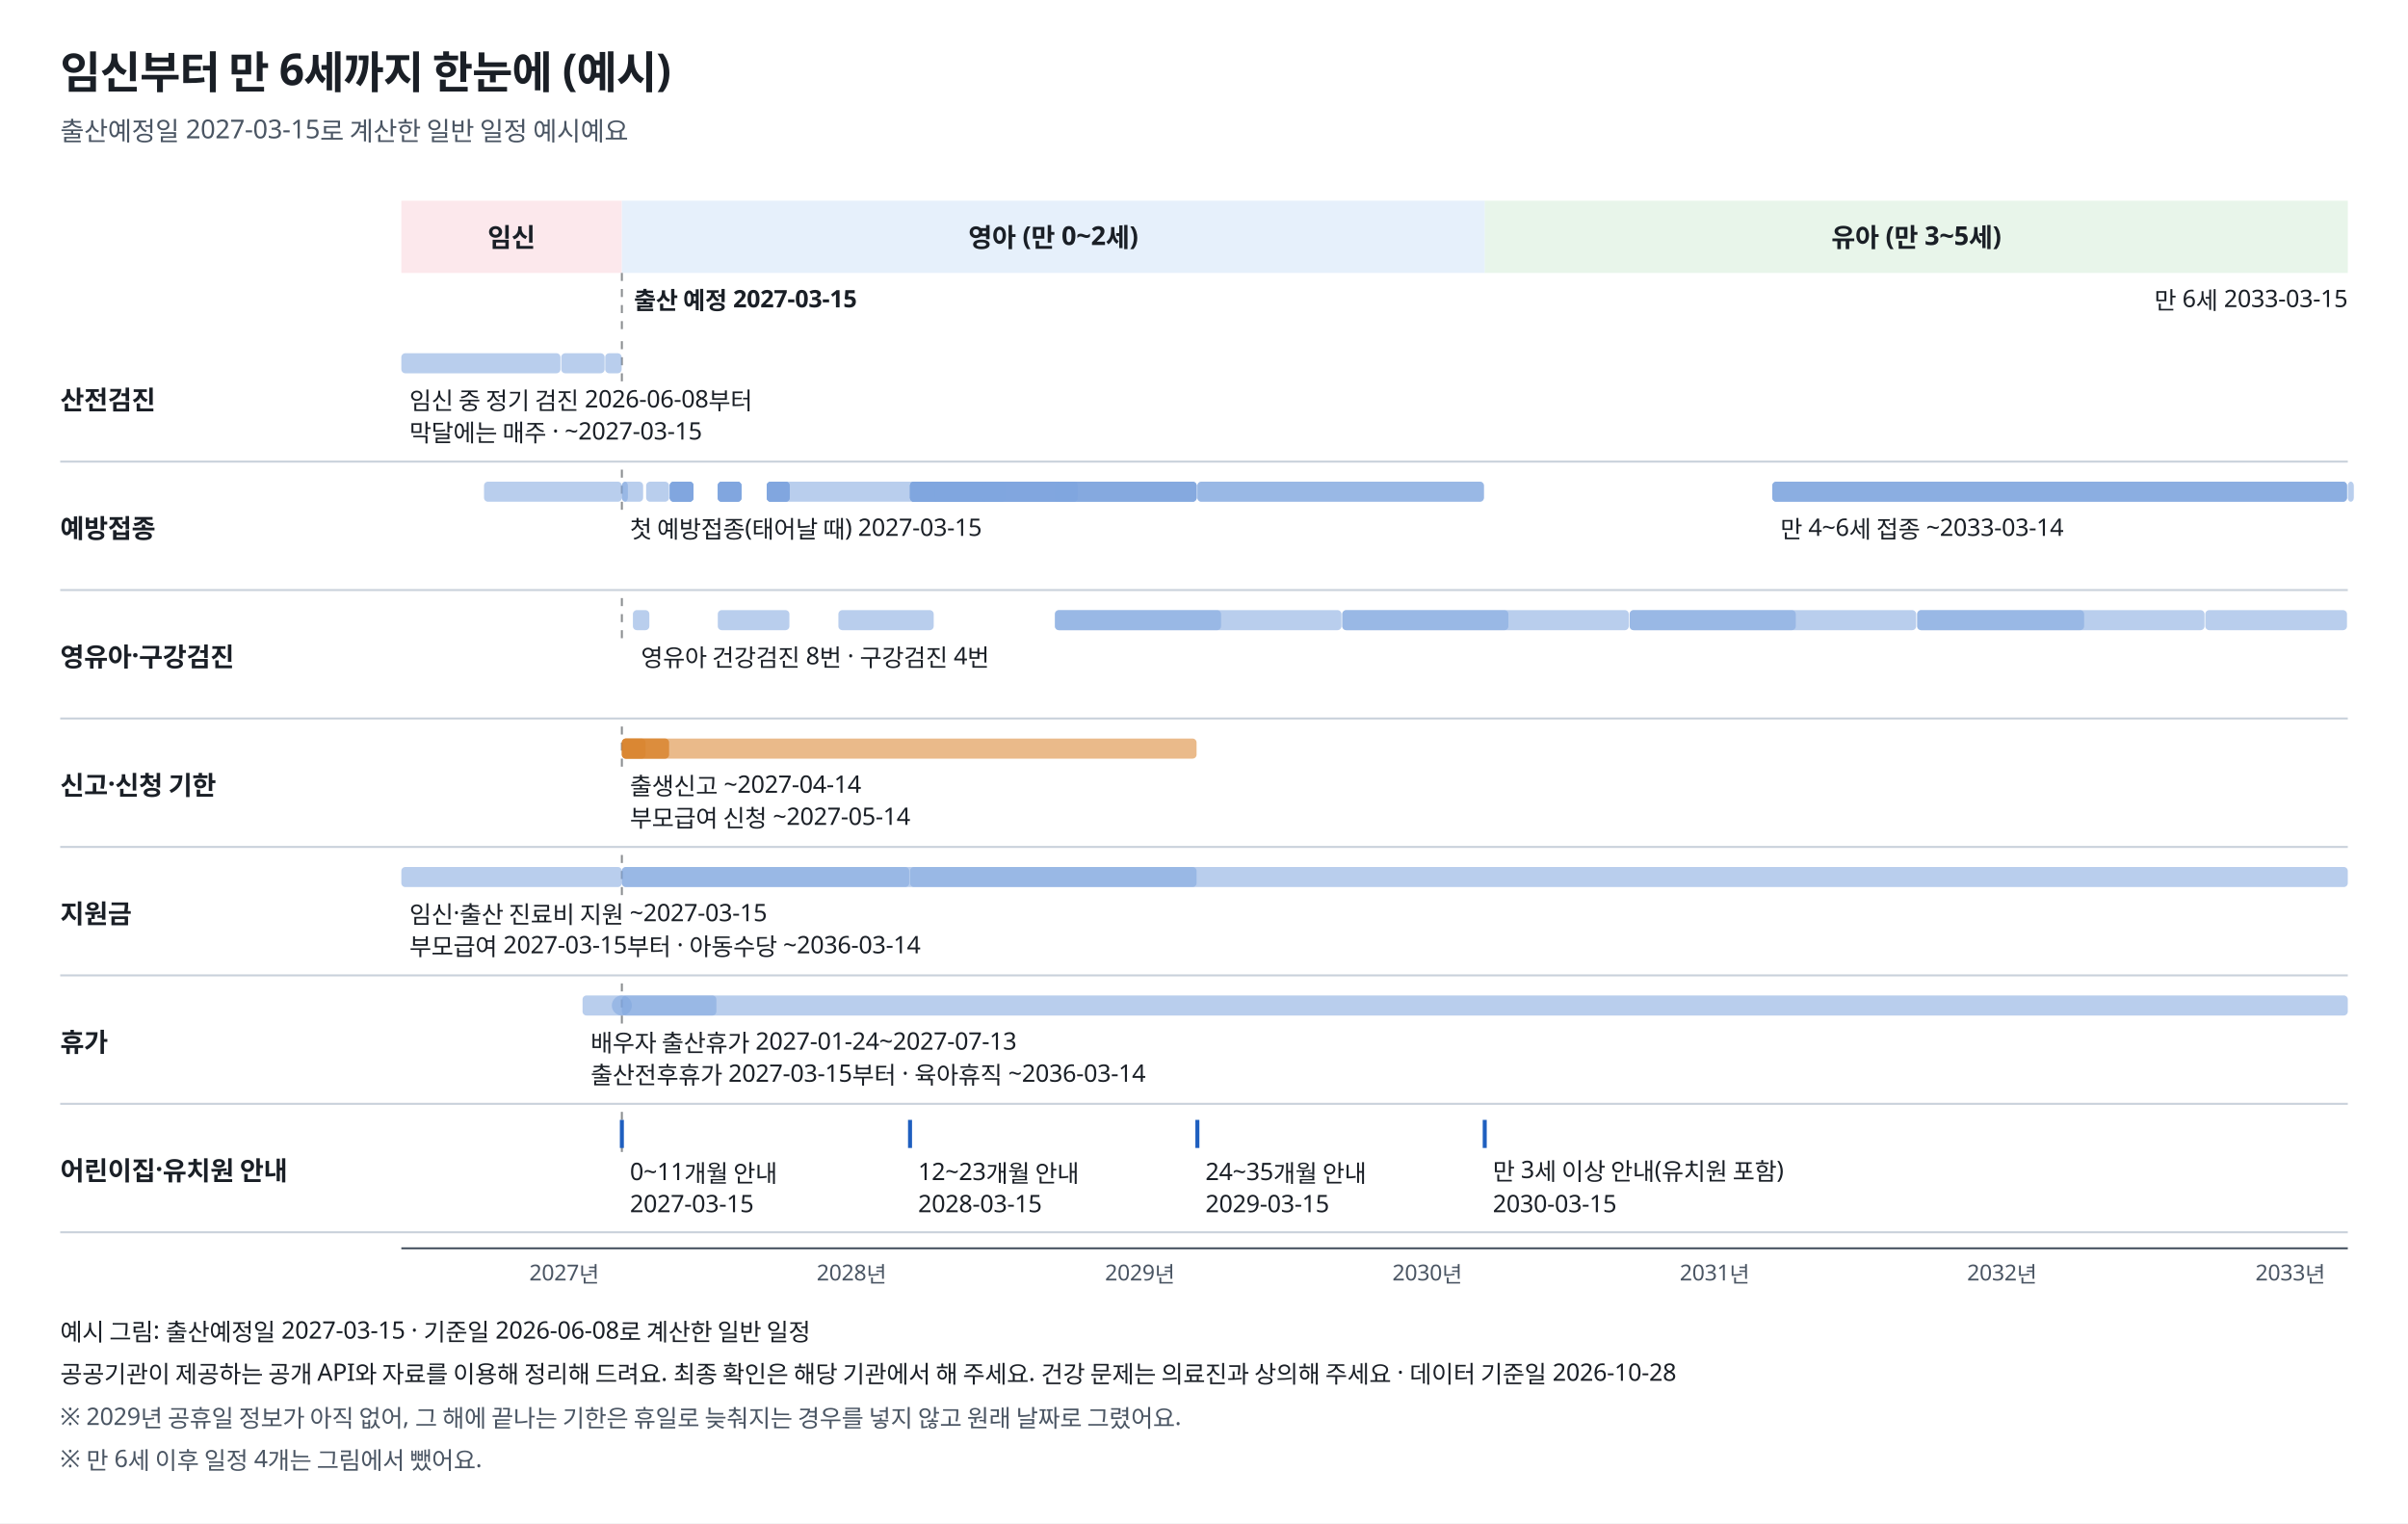
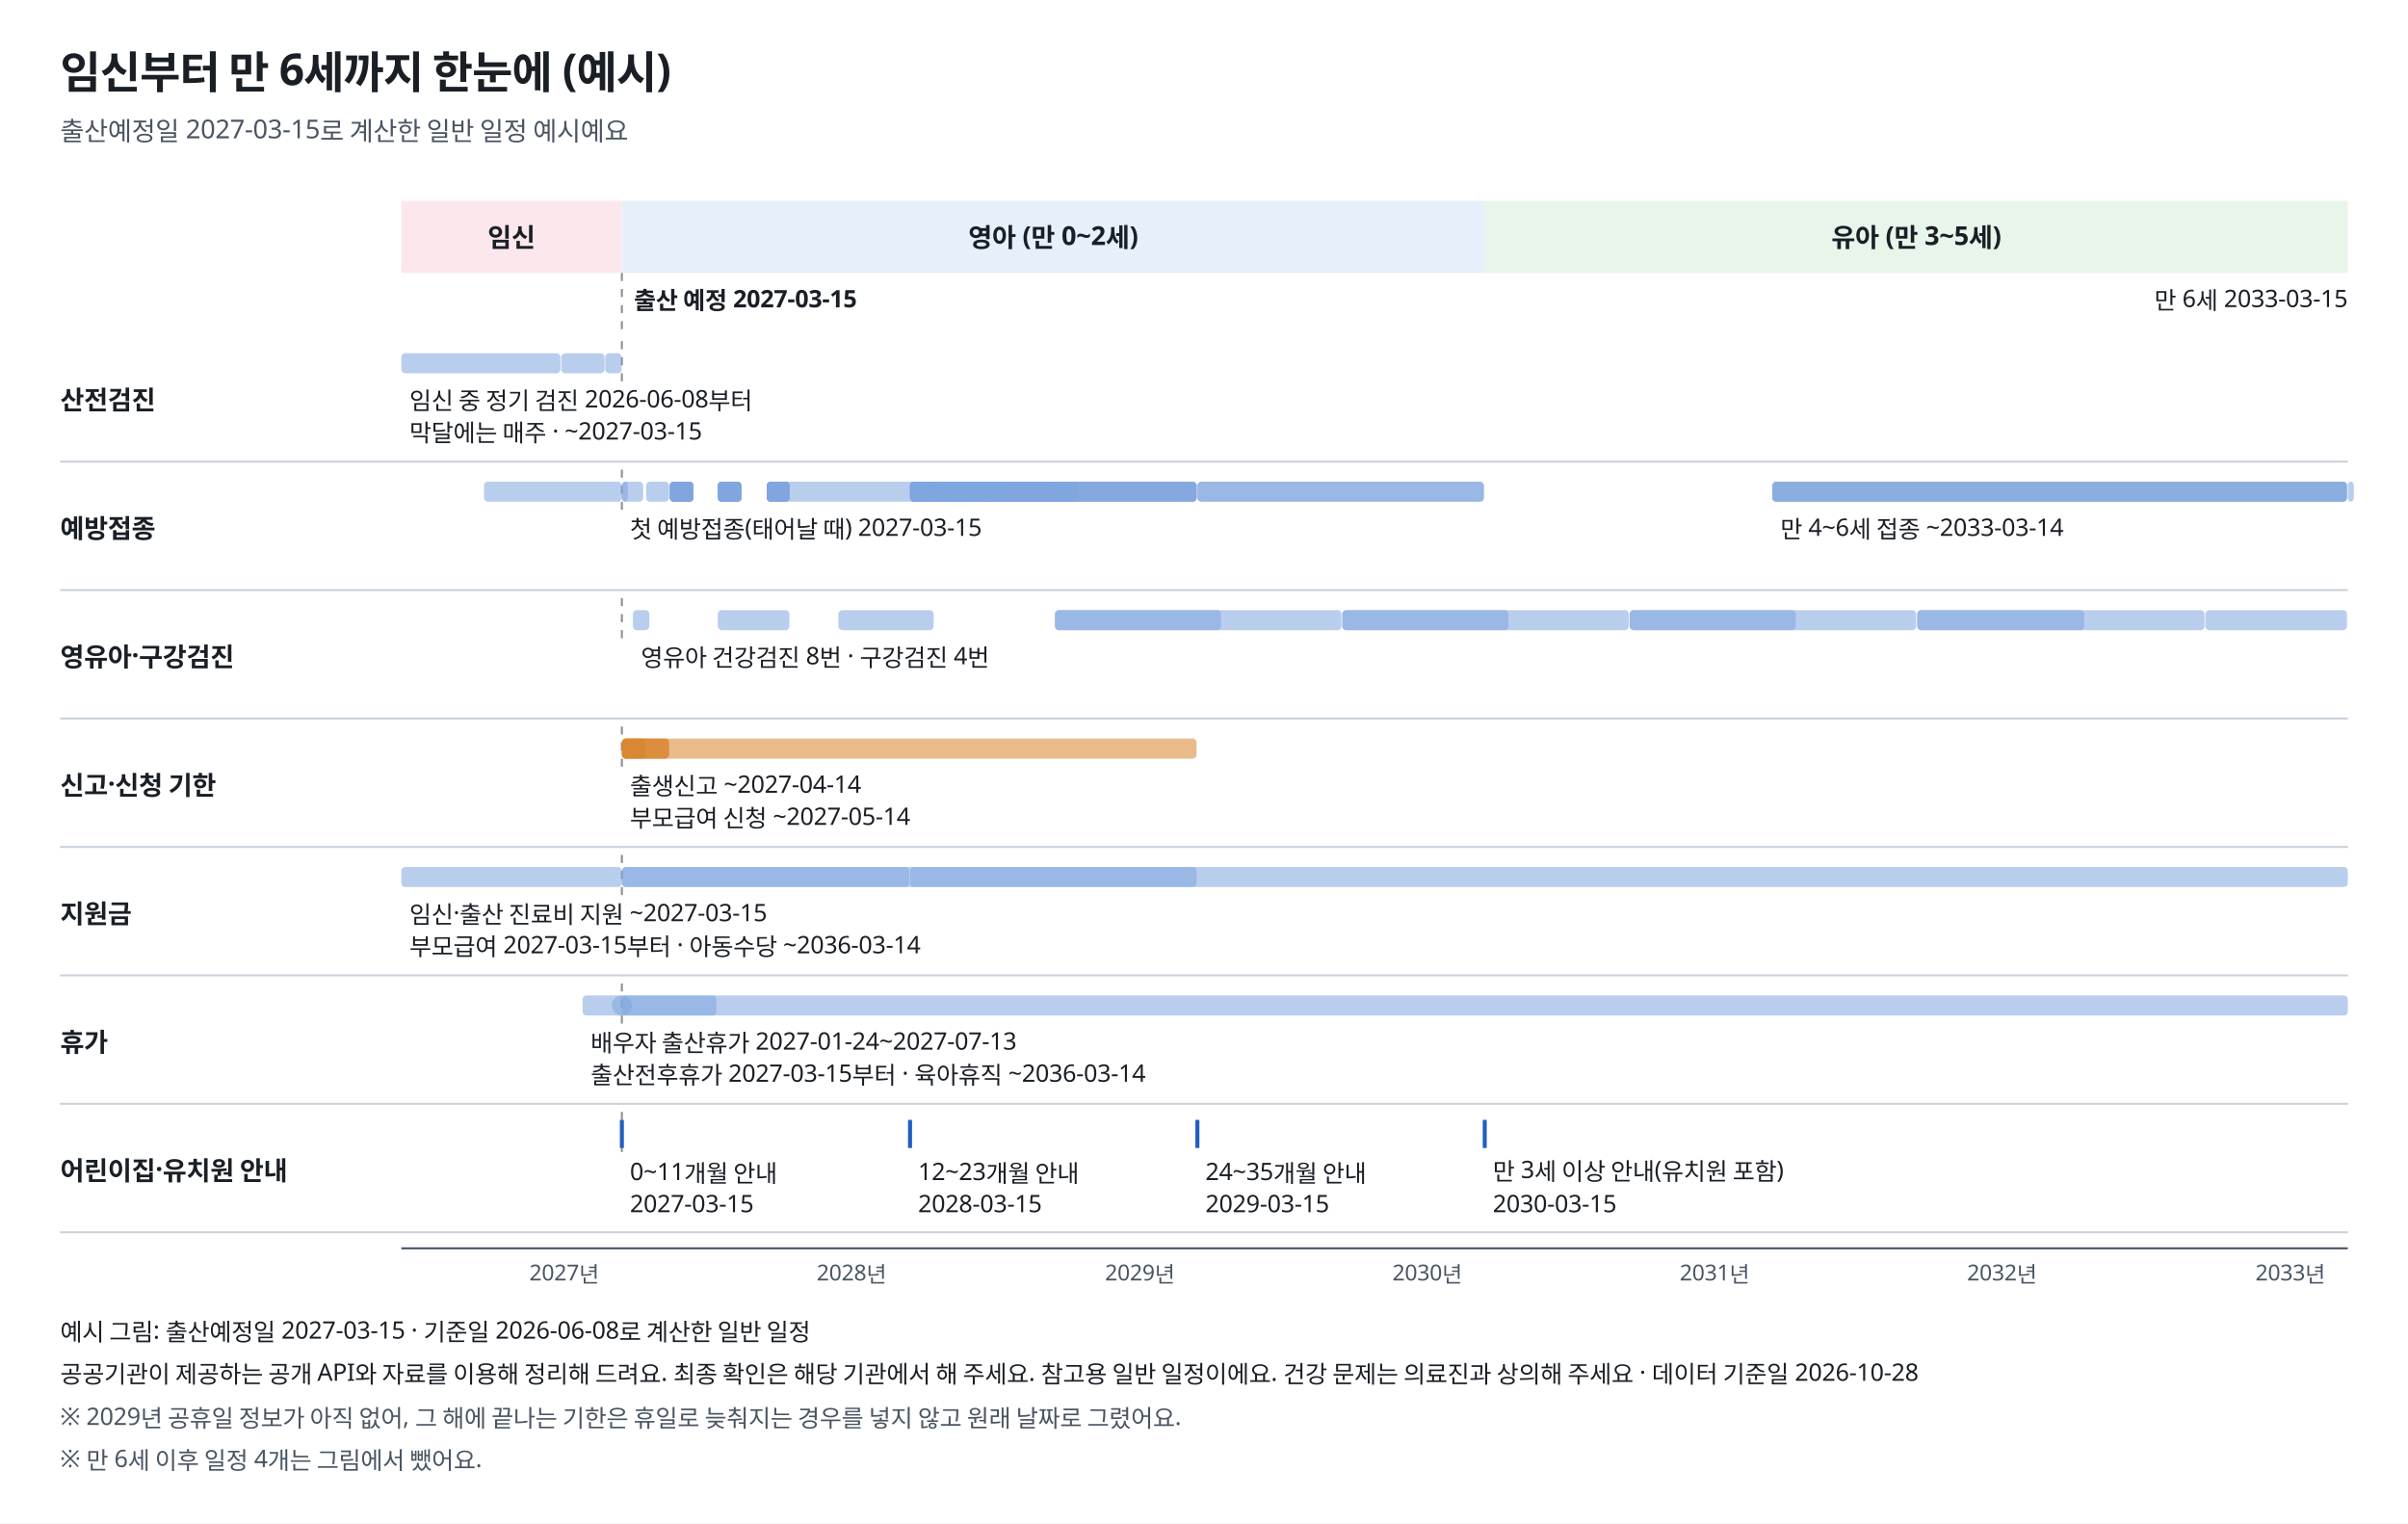
<svg xmlns="http://www.w3.org/2000/svg" width="1200" height="759" viewBox="0 0 1200 759" role="img" aria-labelledby="title desc" font-family="Pretendard, 'Apple SD Gothic Neo', 'Noto Sans KR', 'Malgun Gothic', sans-serif">
  <rect x="0" y="0" width="1200" height="759" fill="#FFFFFF" />
  <text x="30" y="44" font-size="22" fill="#1A1F26" data-max-w="1140" letter-spacing="-0.4" font-weight="700">
    <tspan x="30" y="44">임신부터 만 6세까지 한눈에 (예시)</tspan>
  </text>
  <text x="30" y="70" font-size="13" fill="#4A5563" data-max-w="1140" letter-spacing="-0.1">
    <tspan x="30" y="70">출산예정일 2027-03-15로 계산한 일반 일정 예시예요</tspan>
  </text>
  <rect x="200" y="100" width="109.9" height="36" fill="#FCE8EC" />
  <text x="254.9" y="123" font-size="13" fill="#1A1F26" data-max-w="101.9" letter-spacing="-0.1" font-weight="700" text-anchor="middle">
    <tspan x="254.9" y="123">임신</tspan>
  </text>
  <rect x="309.9" y="100" width="430.1" height="36" fill="#E6F0FB" />
  <text x="524.9" y="123" font-size="13" fill="#1A1F26" data-max-w="422.1" letter-spacing="-0.1" font-weight="700" text-anchor="middle">
    <tspan x="524.9" y="123">영아 (만 0~2세)</tspan>
  </text>
  <rect x="739.9" y="100" width="430.1" height="36" fill="#E8F5EA" />
  <text x="955" y="123" font-size="13" fill="#1A1F26" data-max-w="422.1" letter-spacing="-0.1" font-weight="700" text-anchor="middle">
    <tspan x="955" y="123">유아 (만 3~5세)</tspan>
  </text>
  <text x="315.9" y="154" font-size="12" fill="#1A1F26" data-max-w="418.1" letter-spacing="-0.1" font-weight="700">
    <tspan x="315.9" y="154">출산 예정 2027-03-15</tspan>
  </text>
  <text x="1170" y="154" font-size="12" fill="#1A1F26" data-max-w="200" letter-spacing="-0.1" text-anchor="end">
    <tspan x="1170" y="154">만 6세 2033-03-15</tspan>
  </text>
  <line x1="309.9" y1="136" x2="309.9" y2="166" stroke="#1A1F26" opacity="0.5" stroke-dasharray="4 4" />
  <line x1="309.9" y1="170" x2="309.9" y2="192" stroke="#1A1F26" opacity="0.5" stroke-dasharray="4 4" />
  <text x="30" y="204" font-size="13" fill="#1A1F26" data-max-w="160" letter-spacing="-0.1" font-weight="700">
    <tspan x="30" y="204">산전검진</tspan>
  </text>
  <line x1="30" y1="230" x2="1170" y2="230" stroke="#C9D1DB" stroke-width="1" />
  <line x1="309.9" y1="234" x2="309.9" y2="256" stroke="#1A1F26" opacity="0.5" stroke-dasharray="4 4" />
  <text x="30" y="268" font-size="13" fill="#1A1F26" data-max-w="160" letter-spacing="-0.1" font-weight="700">
    <tspan x="30" y="268">예방접종</tspan>
  </text>
  <line x1="30" y1="294" x2="1170" y2="294" stroke="#C9D1DB" stroke-width="1" />
  <line x1="309.9" y1="298" x2="309.9" y2="320" stroke="#1A1F26" opacity="0.5" stroke-dasharray="4 4" />
  <text x="30" y="332" font-size="13" fill="#1A1F26" data-max-w="160" letter-spacing="-0.1" font-weight="700">
    <tspan x="30" y="332">영유아·구강검진</tspan>
  </text>
  <line x1="30" y1="358" x2="1170" y2="358" stroke="#C9D1DB" stroke-width="1" />
  <line x1="309.9" y1="362" x2="309.9" y2="384" stroke="#1A1F26" opacity="0.5" stroke-dasharray="4 4" />
  <text x="30" y="396" font-size="13" fill="#1A1F26" data-max-w="160" letter-spacing="-0.1" font-weight="700">
    <tspan x="30" y="396">신고·신청 기한</tspan>
  </text>
  <line x1="30" y1="422" x2="1170" y2="422" stroke="#C9D1DB" stroke-width="1" />
  <line x1="309.9" y1="426" x2="309.9" y2="448" stroke="#1A1F26" opacity="0.5" stroke-dasharray="4 4" />
  <text x="30" y="460" font-size="13" fill="#1A1F26" data-max-w="160" letter-spacing="-0.1" font-weight="700">
    <tspan x="30" y="460">지원금</tspan>
  </text>
  <line x1="30" y1="486" x2="1170" y2="486" stroke="#C9D1DB" stroke-width="1" />
  <line x1="309.9" y1="490" x2="309.9" y2="512" stroke="#1A1F26" opacity="0.5" stroke-dasharray="4 4" />
  <text x="30" y="524" font-size="13" fill="#1A1F26" data-max-w="160" letter-spacing="-0.1" font-weight="700">
    <tspan x="30" y="524">휴가</tspan>
  </text>
  <line x1="30" y1="550" x2="1170" y2="550" stroke="#C9D1DB" stroke-width="1" />
  <line x1="309.9" y1="554" x2="309.9" y2="576" stroke="#1A1F26" opacity="0.5" stroke-dasharray="4 4" />
  <text x="30" y="588" font-size="13" fill="#1A1F26" data-max-w="160" letter-spacing="-0.1" font-weight="700">
    <tspan x="30" y="588">어린이집·유치원 안내</tspan>
  </text>
  <line x1="30" y1="614" x2="1170" y2="614" stroke="#C9D1DB" stroke-width="1" />
  <rect data-item="prenatal-checkup-1" data-lane="prenatal" x="200" y="176" width="79.3" height="10" rx="2" fill="#7FA6DD" fill-opacity="0.55" />
  <rect data-item="pregnancy-medical-cost" data-lane="support" x="200" y="432" width="109.9" height="10" rx="2" fill="#7FA6DD" fill-opacity="0.55" />
  <rect data-item="vac-flu-2026-2027-pregnant" data-lane="vaccination" x="241.2" y="240" width="68.7" height="10" rx="2" fill="#7FA6DD" fill-opacity="0.55" />
  <rect data-item="prenatal-checkup-2" data-lane="prenatal" x="279.7" y="176" width="21.6" height="10" rx="2" fill="#7FA6DD" fill-opacity="0.55" />
  <rect data-item="spouse-leave" data-lane="leave" x="290.3" y="496" width="66.7" height="10" rx="2" fill="#7FA6DD" fill-opacity="0.55" />
  <rect data-item="prenatal-checkup-3" data-lane="prenatal" x="301.6" y="176" width="8.2" height="10" rx="2" fill="#7FA6DD" fill-opacity="0.55" />
  <circle data-item="maternity-leave" data-lane="leave" cx="309.9" cy="501" r="5" fill="#7FA6DD" fill-opacity="0.55" />
  <rect data-item="vac-hepb-1" data-lane="vaccination" x="309.9" y="240" width="3" height="10" rx="2" fill="#7FA6DD" fill-opacity="0.55" />
  <rect data-item="vac-bcg-1" data-lane="vaccination" x="309.9" y="240" width="10.6" height="10" rx="2" fill="#7FA6DD" fill-opacity="0.55" />
  <rect data-item="birth-registration" data-lane="deadline" x="309.9" y="368" width="11.8" height="10" rx="2" fill="#D9822B" fill-opacity="0.55" />
  <rect data-item="child-allowance" data-lane="deadline" x="309.9" y="368" width="23.5" height="10" rx="2" fill="#D9822B" fill-opacity="0.55" />
  <rect data-item="parent-allowance" data-lane="deadline" x="309.9" y="368" width="23.5" height="10" rx="2" fill="#D9822B" fill-opacity="0.55" />
  <rect data-item="parent-allowance-age0" data-lane="support" x="309.9" y="432" width="143.2" height="10" rx="2" fill="#7FA6DD" fill-opacity="0.55" />
  <rect data-item="first-meeting" data-lane="deadline" x="309.9" y="368" width="286.4" height="10" rx="2" fill="#D9822B" fill-opacity="0.55" />
  <rect data-item="child-allowance-period" data-lane="support" x="309.9" y="432" width="860.1" height="10" rx="2" fill="#7FA6DD" fill-opacity="0.55" />
  <rect data-item="parental-leave" data-lane="leave" x="309.9" y="496" width="860.1" height="10" rx="2" fill="#7FA6DD" fill-opacity="0.55" />
  <rect data-item="infant-checkup-1" data-lane="checkup" x="315.4" y="304" width="8.2" height="10" rx="2" fill="#7FA6DD" fill-opacity="0.55" />
  <rect data-item="vac-hepb-2" data-lane="vaccination" x="322" y="240" width="11.4" height="10" rx="2" fill="#7FA6DD" fill-opacity="0.55" />
  <rect data-item="vac-dtap-1" data-lane="vaccination" x="333.8" y="240" width="11.8" height="10" rx="2" fill="#7FA6DD" fill-opacity="0.55" />
  <rect data-item="vac-hib-1" data-lane="vaccination" x="333.8" y="240" width="11.8" height="10" rx="2" fill="#7FA6DD" fill-opacity="0.55" />
  <rect data-item="vac-ipv-1" data-lane="vaccination" x="333.8" y="240" width="11.8" height="10" rx="2" fill="#7FA6DD" fill-opacity="0.55" />
  <rect data-item="vac-pcv-1" data-lane="vaccination" x="333.8" y="240" width="11.8" height="10" rx="2" fill="#7FA6DD" fill-opacity="0.55" />
  <rect data-item="vac-rota-rv1-1" data-lane="vaccination" x="333.8" y="240" width="11.8" height="10" rx="2" fill="#7FA6DD" fill-opacity="0.55" />
  <rect data-item="vac-rota-rv5-1" data-lane="vaccination" x="333.8" y="240" width="11.8" height="10" rx="2" fill="#7FA6DD" fill-opacity="0.55" />
  <rect data-item="vac-dtap-2" data-lane="vaccination" x="357.7" y="240" width="11.8" height="10" rx="2" fill="#7FA6DD" fill-opacity="0.55" />
  <rect data-item="vac-hib-2" data-lane="vaccination" x="357.7" y="240" width="11.8" height="10" rx="2" fill="#7FA6DD" fill-opacity="0.55" />
  <rect data-item="vac-ipv-2" data-lane="vaccination" x="357.7" y="240" width="11.8" height="10" rx="2" fill="#7FA6DD" fill-opacity="0.55" />
  <rect data-item="vac-pcv-2" data-lane="vaccination" x="357.7" y="240" width="11.8" height="10" rx="2" fill="#7FA6DD" fill-opacity="0.55" />
  <rect data-item="vac-rota-rv1-2" data-lane="vaccination" x="357.7" y="240" width="11.8" height="10" rx="2" fill="#7FA6DD" fill-opacity="0.55" />
  <rect data-item="vac-rota-rv5-2" data-lane="vaccination" x="357.7" y="240" width="11.8" height="10" rx="2" fill="#7FA6DD" fill-opacity="0.55" />
  <rect data-item="infant-checkup-2" data-lane="checkup" x="357.7" y="304" width="35.7" height="10" rx="2" fill="#7FA6DD" fill-opacity="0.55" />
  <rect data-item="vac-dtap-3" data-lane="vaccination" x="382.1" y="240" width="11.4" height="10" rx="2" fill="#7FA6DD" fill-opacity="0.55" />
  <rect data-item="vac-hepb-3" data-lane="vaccination" x="382.1" y="240" width="11.4" height="10" rx="2" fill="#7FA6DD" fill-opacity="0.55" />
  <rect data-item="vac-hib-3" data-lane="vaccination" x="382.1" y="240" width="11.4" height="10" rx="2" fill="#7FA6DD" fill-opacity="0.55" />
  <rect data-item="vac-pcv-3" data-lane="vaccination" x="382.1" y="240" width="11.4" height="10" rx="2" fill="#7FA6DD" fill-opacity="0.55" />
  <rect data-item="vac-rota-rv5-3" data-lane="vaccination" x="382.1" y="240" width="11.4" height="10" rx="2" fill="#7FA6DD" fill-opacity="0.55" />
  <rect data-item="vac-ipv-3" data-lane="vaccination" x="382.1" y="240" width="155" height="10" rx="2" fill="#7FA6DD" fill-opacity="0.55" />
  <rect data-item="infant-checkup-3" data-lane="checkup" x="417.8" y="304" width="47.5" height="10" rx="2" fill="#7FA6DD" fill-opacity="0.55" />
  <rect data-item="vac-hib-4" data-lane="vaccination" x="453.5" y="240" width="47.5" height="10" rx="2" fill="#7FA6DD" fill-opacity="0.55" />
  <rect data-item="vac-mmr-1" data-lane="vaccination" x="453.5" y="240" width="47.5" height="10" rx="2" fill="#7FA6DD" fill-opacity="0.55" />
  <rect data-item="vac-pcv-4" data-lane="vaccination" x="453.5" y="240" width="47.5" height="10" rx="2" fill="#7FA6DD" fill-opacity="0.55" />
  <rect data-item="vac-var-1" data-lane="vaccination" x="453.5" y="240" width="47.5" height="10" rx="2" fill="#7FA6DD" fill-opacity="0.55" />
  <rect data-item="parent-allowance-age1" data-lane="support" x="453.5" y="432" width="142.8" height="10" rx="2" fill="#7FA6DD" fill-opacity="0.55" />
  <rect data-item="vac-hepa-1" data-lane="vaccination" x="453.5" y="240" width="142.8" height="10" rx="2" fill="#7FA6DD" fill-opacity="0.55" />
  <rect data-item="vac-je-inactivated-1" data-lane="vaccination" x="453.5" y="240" width="142.8" height="10" rx="2" fill="#7FA6DD" fill-opacity="0.55" />
  <rect data-item="vac-je-live-1" data-lane="vaccination" x="453.5" y="240" width="142.8" height="10" rx="2" fill="#7FA6DD" fill-opacity="0.55" />
  <rect data-item="vac-je-inactivated-2" data-lane="vaccination" x="465.7" y="240" width="130.7" height="10" rx="2" fill="#7FA6DD" fill-opacity="0.55" />
  <rect data-item="vac-dtap-4" data-lane="vaccination" x="489.6" y="240" width="47.5" height="10" rx="2" fill="#7FA6DD" fill-opacity="0.55" />
  <rect data-item="vac-hepa-2" data-lane="vaccination" x="525.7" y="240" width="11.4" height="10" rx="2" fill="#7FA6DD" fill-opacity="0.55" />
  <rect data-item="infant-checkup-4" data-lane="checkup" x="525.7" y="304" width="82.8" height="10" rx="2" fill="#7FA6DD" fill-opacity="0.55" />
  <rect data-item="oral-checkup-1" data-lane="checkup" x="525.7" y="304" width="142.8" height="10" rx="2" fill="#7FA6DD" fill-opacity="0.55" />
  <rect data-item="vac-je-inactivated-3" data-lane="vaccination" x="596.7" y="240" width="142.8" height="10" rx="2" fill="#7FA6DD" fill-opacity="0.55" />
  <rect data-item="vac-je-live-2" data-lane="vaccination" x="596.7" y="240" width="142.8" height="10" rx="2" fill="#7FA6DD" fill-opacity="0.55" />
  <rect data-item="infant-checkup-5" data-lane="checkup" x="668.9" y="304" width="82.8" height="10" rx="2" fill="#7FA6DD" fill-opacity="0.55" />
  <rect data-item="oral-checkup-2" data-lane="checkup" x="668.9" y="304" width="142.8" height="10" rx="2" fill="#7FA6DD" fill-opacity="0.55" />
  <rect data-item="infant-checkup-6" data-lane="checkup" x="812.1" y="304" width="82.8" height="10" rx="2" fill="#7FA6DD" fill-opacity="0.55" />
  <rect data-item="oral-checkup-3" data-lane="checkup" x="812.1" y="304" width="142.8" height="10" rx="2" fill="#7FA6DD" fill-opacity="0.55" />
  <rect data-item="vac-dtap-5" data-lane="vaccination" x="883.2" y="240" width="286.4" height="10" rx="2" fill="#7FA6DD" fill-opacity="0.55" />
  <rect data-item="vac-ipv-4" data-lane="vaccination" x="883.2" y="240" width="286.4" height="10" rx="2" fill="#7FA6DD" fill-opacity="0.55" />
  <rect data-item="vac-mmr-2" data-lane="vaccination" x="883.2" y="240" width="286.4" height="10" rx="2" fill="#7FA6DD" fill-opacity="0.55" />
  <rect data-item="infant-checkup-7" data-lane="checkup" x="955.4" y="304" width="83.2" height="10" rx="2" fill="#7FA6DD" fill-opacity="0.55" />
  <rect data-item="oral-checkup-4" data-lane="checkup" x="955.4" y="304" width="143.2" height="10" rx="2" fill="#7FA6DD" fill-opacity="0.55" />
  <rect data-item="infant-checkup-8" data-lane="checkup" x="1099" y="304" width="70.6" height="10" rx="2" fill="#7FA6DD" fill-opacity="0.55" />
  <rect data-item="vac-je-inactivated-4" data-lane="vaccination" x="1170" y="240" width="3" height="10" rx="2" fill="#7FA6DD" fill-opacity="0.55" />
  <text x="204" y="204" font-size="12" fill="#1A1F26" data-max-w="966" letter-spacing="-0.1">
    <tspan x="204" y="204">임신 중 정기 검진 2026-06-08부터</tspan>
    <tspan x="204" y="220">막달에는 매주 · ~2027-03-15</tspan>
  </text>
  <text x="313.9" y="268" font-size="12" fill="#1A1F26" data-max-w="565.3" letter-spacing="-0.1">
    <tspan x="313.9" y="268">첫 예방접종(태어날 때) 2027-03-15</tspan>
  </text>
  <text x="887.2" y="268" font-size="12" fill="#1A1F26" data-max-w="282.8" letter-spacing="-0.1">
    <tspan x="887.2" y="268">만 4~6세 접종 ~2033-03-14</tspan>
  </text>
  <text x="319.4" y="332" font-size="12" fill="#1A1F26" data-max-w="850.6" letter-spacing="-0.1">
    <tspan x="319.4" y="332">영유아 건강검진 8번 · 구강검진 4번</tspan>
  </text>
  <text x="313.9" y="396" font-size="12" fill="#1A1F26" data-max-w="856.1" letter-spacing="-0.1">
    <tspan x="313.9" y="396">출생신고 ~2027-04-14</tspan>
    <tspan x="313.9" y="412">부모급여 신청 ~2027-05-14</tspan>
  </text>
  <text x="204" y="460" font-size="12" fill="#1A1F26" data-max-w="966" letter-spacing="-0.1">
    <tspan x="204" y="460">임신·출산 진료비 지원 ~2027-03-15</tspan>
    <tspan x="204" y="476">부모급여 2027-03-15부터 · 아동수당 ~2036-03-14</tspan>
  </text>
  <text x="294.3" y="524" font-size="12" fill="#1A1F26" data-max-w="875.7" letter-spacing="-0.1">
    <tspan x="294.3" y="524">배우자 출산휴가 2027-01-24~2027-07-13</tspan>
    <tspan x="294.3" y="540">출산전후휴가 2027-03-15부터 · 육아휴직 ~2036-03-14</tspan>
  </text>
  <g data-stage="m0_11" data-tools="find_daycare find_kindergarten">
    <line x1="309.9" y1="558" x2="309.9" y2="572" stroke="#1F5FBF" stroke-width="2" />
    <text x="313.9" y="588" font-size="12" fill="#1A1F26" data-max-w="135.6" letter-spacing="-0.1">
      <tspan x="313.9" y="588">0~11개월 안내</tspan>
      <tspan x="313.9" y="604">2027-03-15</tspan>
    </text>
  </g>
  <g data-stage="m12_23" data-tools="find_daycare find_kindergarten">
    <line x1="453.5" y1="558" x2="453.5" y2="572" stroke="#1F5FBF" stroke-width="2" />
    <text x="457.5" y="588" font-size="12" fill="#1A1F26" data-max-w="135.2" letter-spacing="-0.1">
      <tspan x="457.5" y="588">12~23개월 안내</tspan>
      <tspan x="457.5" y="604">2028-03-15</tspan>
    </text>
  </g>
  <g data-stage="m24_35" data-tools="find_daycare find_kindergarten">
    <line x1="596.7" y1="558" x2="596.7" y2="572" stroke="#1F5FBF" stroke-width="2" />
    <text x="600.7" y="588" font-size="12" fill="#1A1F26" data-max-w="135.2" letter-spacing="-0.1">
      <tspan x="600.7" y="588">24~35개월 안내</tspan>
      <tspan x="600.7" y="604">2029-03-15</tspan>
    </text>
  </g>
  <g data-stage="age3plus" data-tools="find_daycare find_kindergarten">
    <line x1="739.9" y1="558" x2="739.9" y2="572" stroke="#1F5FBF" stroke-width="2" />
    <text x="743.9" y="588" font-size="12" fill="#1A1F26" data-max-w="426.1" letter-spacing="-0.1">
      <tspan x="743.9" y="588">만 3세 이상 안내(유치원 포함)</tspan>
      <tspan x="743.9" y="604">2030-03-15</tspan>
    </text>
  </g>
  <line x1="200" y1="622" x2="1170" y2="622" stroke="#4A5563" stroke-width="1" />
  <text x="281.2" y="638" font-size="11" fill="#4A5563" data-max-w="60" letter-spacing="-0.1" text-anchor="middle">
    <tspan x="281.2" y="638">2027년</tspan>
  </text>
  <text x="424.4" y="638" font-size="11" fill="#4A5563" data-max-w="60" letter-spacing="-0.1" text-anchor="middle">
    <tspan x="424.4" y="638">2028년</tspan>
  </text>
  <text x="568.1" y="638" font-size="11" fill="#4A5563" data-max-w="60" letter-spacing="-0.1" text-anchor="middle">
    <tspan x="568.1" y="638">2029년</tspan>
  </text>
  <text x="711.3" y="638" font-size="11" fill="#4A5563" data-max-w="60" letter-spacing="-0.1" text-anchor="middle">
    <tspan x="711.3" y="638">2030년</tspan>
  </text>
  <text x="854.5" y="638" font-size="11" fill="#4A5563" data-max-w="60" letter-spacing="-0.1" text-anchor="middle">
    <tspan x="854.5" y="638">2031년</tspan>
  </text>
  <text x="997.7" y="638" font-size="11" fill="#4A5563" data-max-w="60" letter-spacing="-0.1" text-anchor="middle">
    <tspan x="997.7" y="638">2032년</tspan>
  </text>
  <text x="1141.4" y="638" font-size="11" fill="#4A5563" data-max-w="60" letter-spacing="-0.1" text-anchor="middle">
    <tspan x="1141.4" y="638">2033년</tspan>
  </text>
  <text x="30" y="668" font-size="12" fill="#1A1F26" data-max-w="1140" letter-spacing="-0.1">
    <tspan x="30" y="668">예시 그림: 출산예정일 2027-03-15 · 기준일 2026-06-08로 계산한 일반 일정</tspan>
  </text>
  <text x="30" y="689" font-size="12" fill="#1A1F26" data-max-w="1140" letter-spacing="-0.1">
-     <tspan x="30" y="689">공공기관이 제공하는 공개 API와 자료를 이용해 정리해 드려요. 최종 확인은 해당 기관에서 해 주세요. 건강 문제는 의료진과 상의해 주세요 · 데이터 기준일 2026-10-28</tspan>
+     <tspan x="30" y="689">공공기관이 제공하는 공개 API와 자료를 이용해 정리해 드려요. 최종 확인은 해당 기관에서 해 주세요. 참고용 일반 일정이에요. 건강 문제는 의료진과 상의해 주세요 · 데이터 기준일 2026-10-28</tspan>
  </text>
  <text x="30" y="710" font-size="12" fill="#4A5563" data-max-w="1140" letter-spacing="-0.1">
    <tspan x="30" y="710">※ 2029년 공휴일 정보가 아직 없어, 그 해에 끝나는 기한은 휴일로 늦춰지는 경우를 넣지 않고 원래 날짜로 그렸어요.</tspan>
  </text>
  <text x="30" y="731" font-size="12" fill="#4A5563" data-max-w="1140" letter-spacing="-0.1">
    <tspan x="30" y="731">※ 만 6세 이후 일정 4개는 그림에서 뺐어요.</tspan>
  </text>
</svg>
